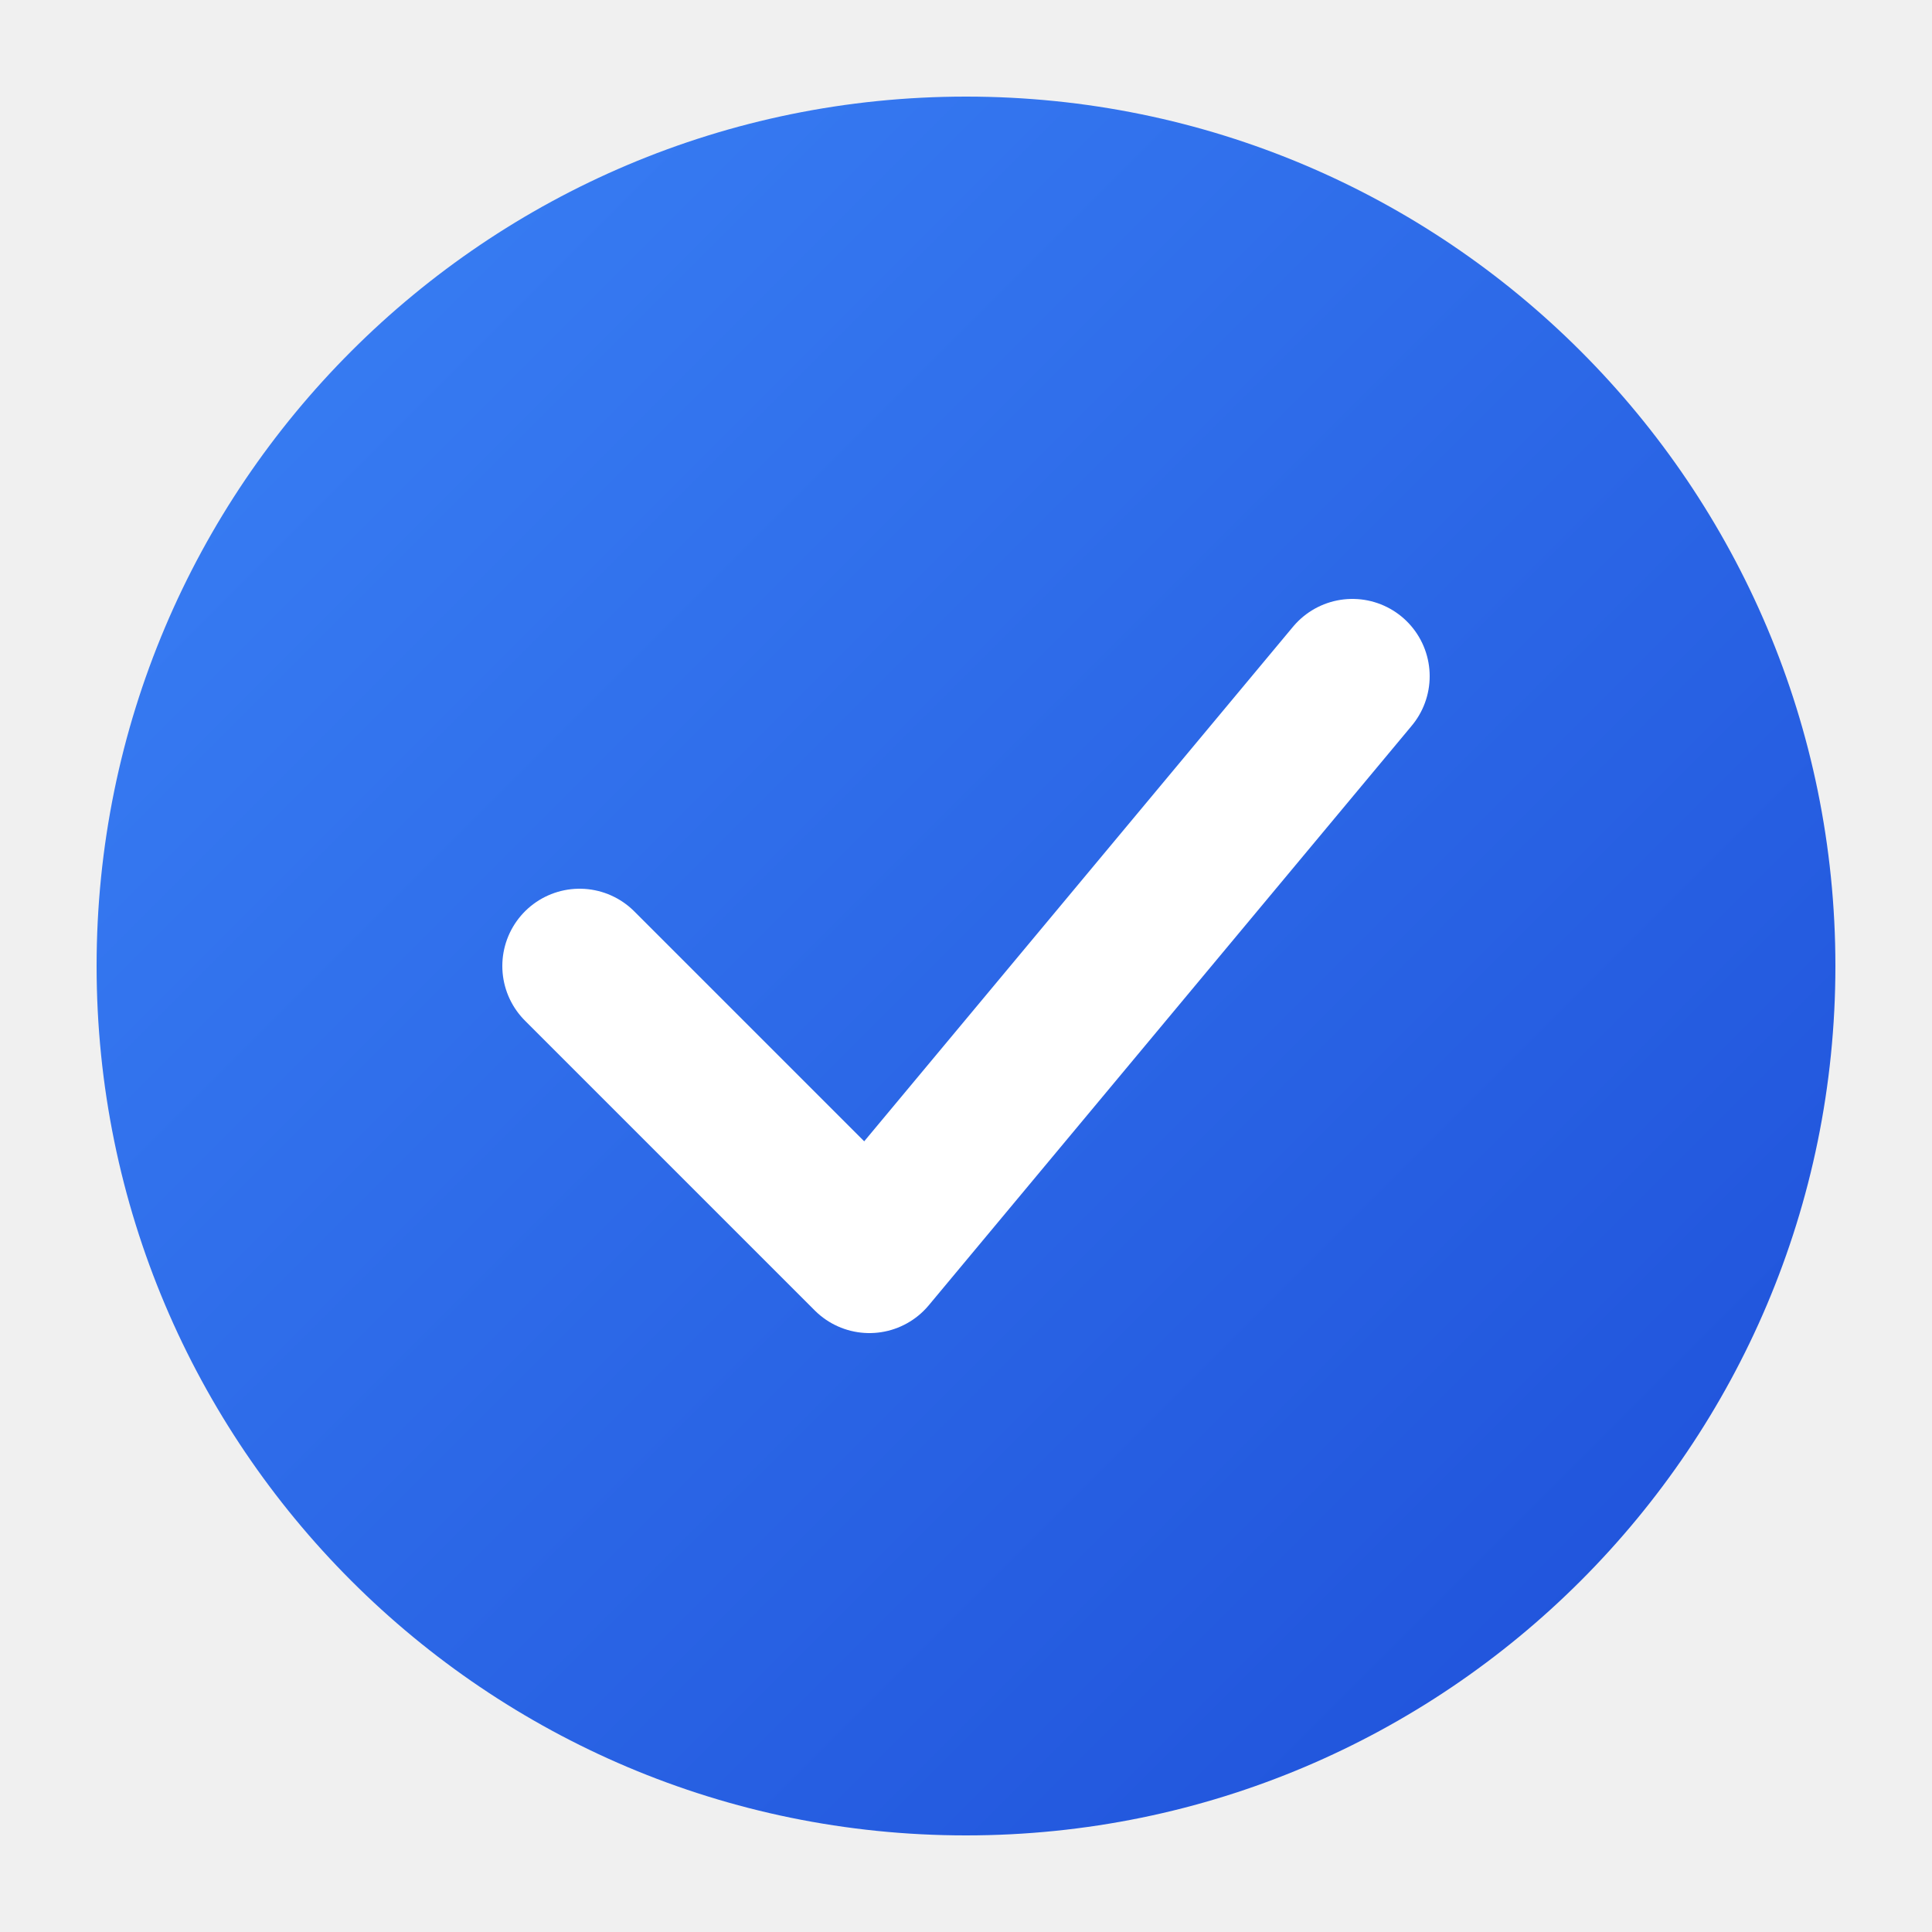
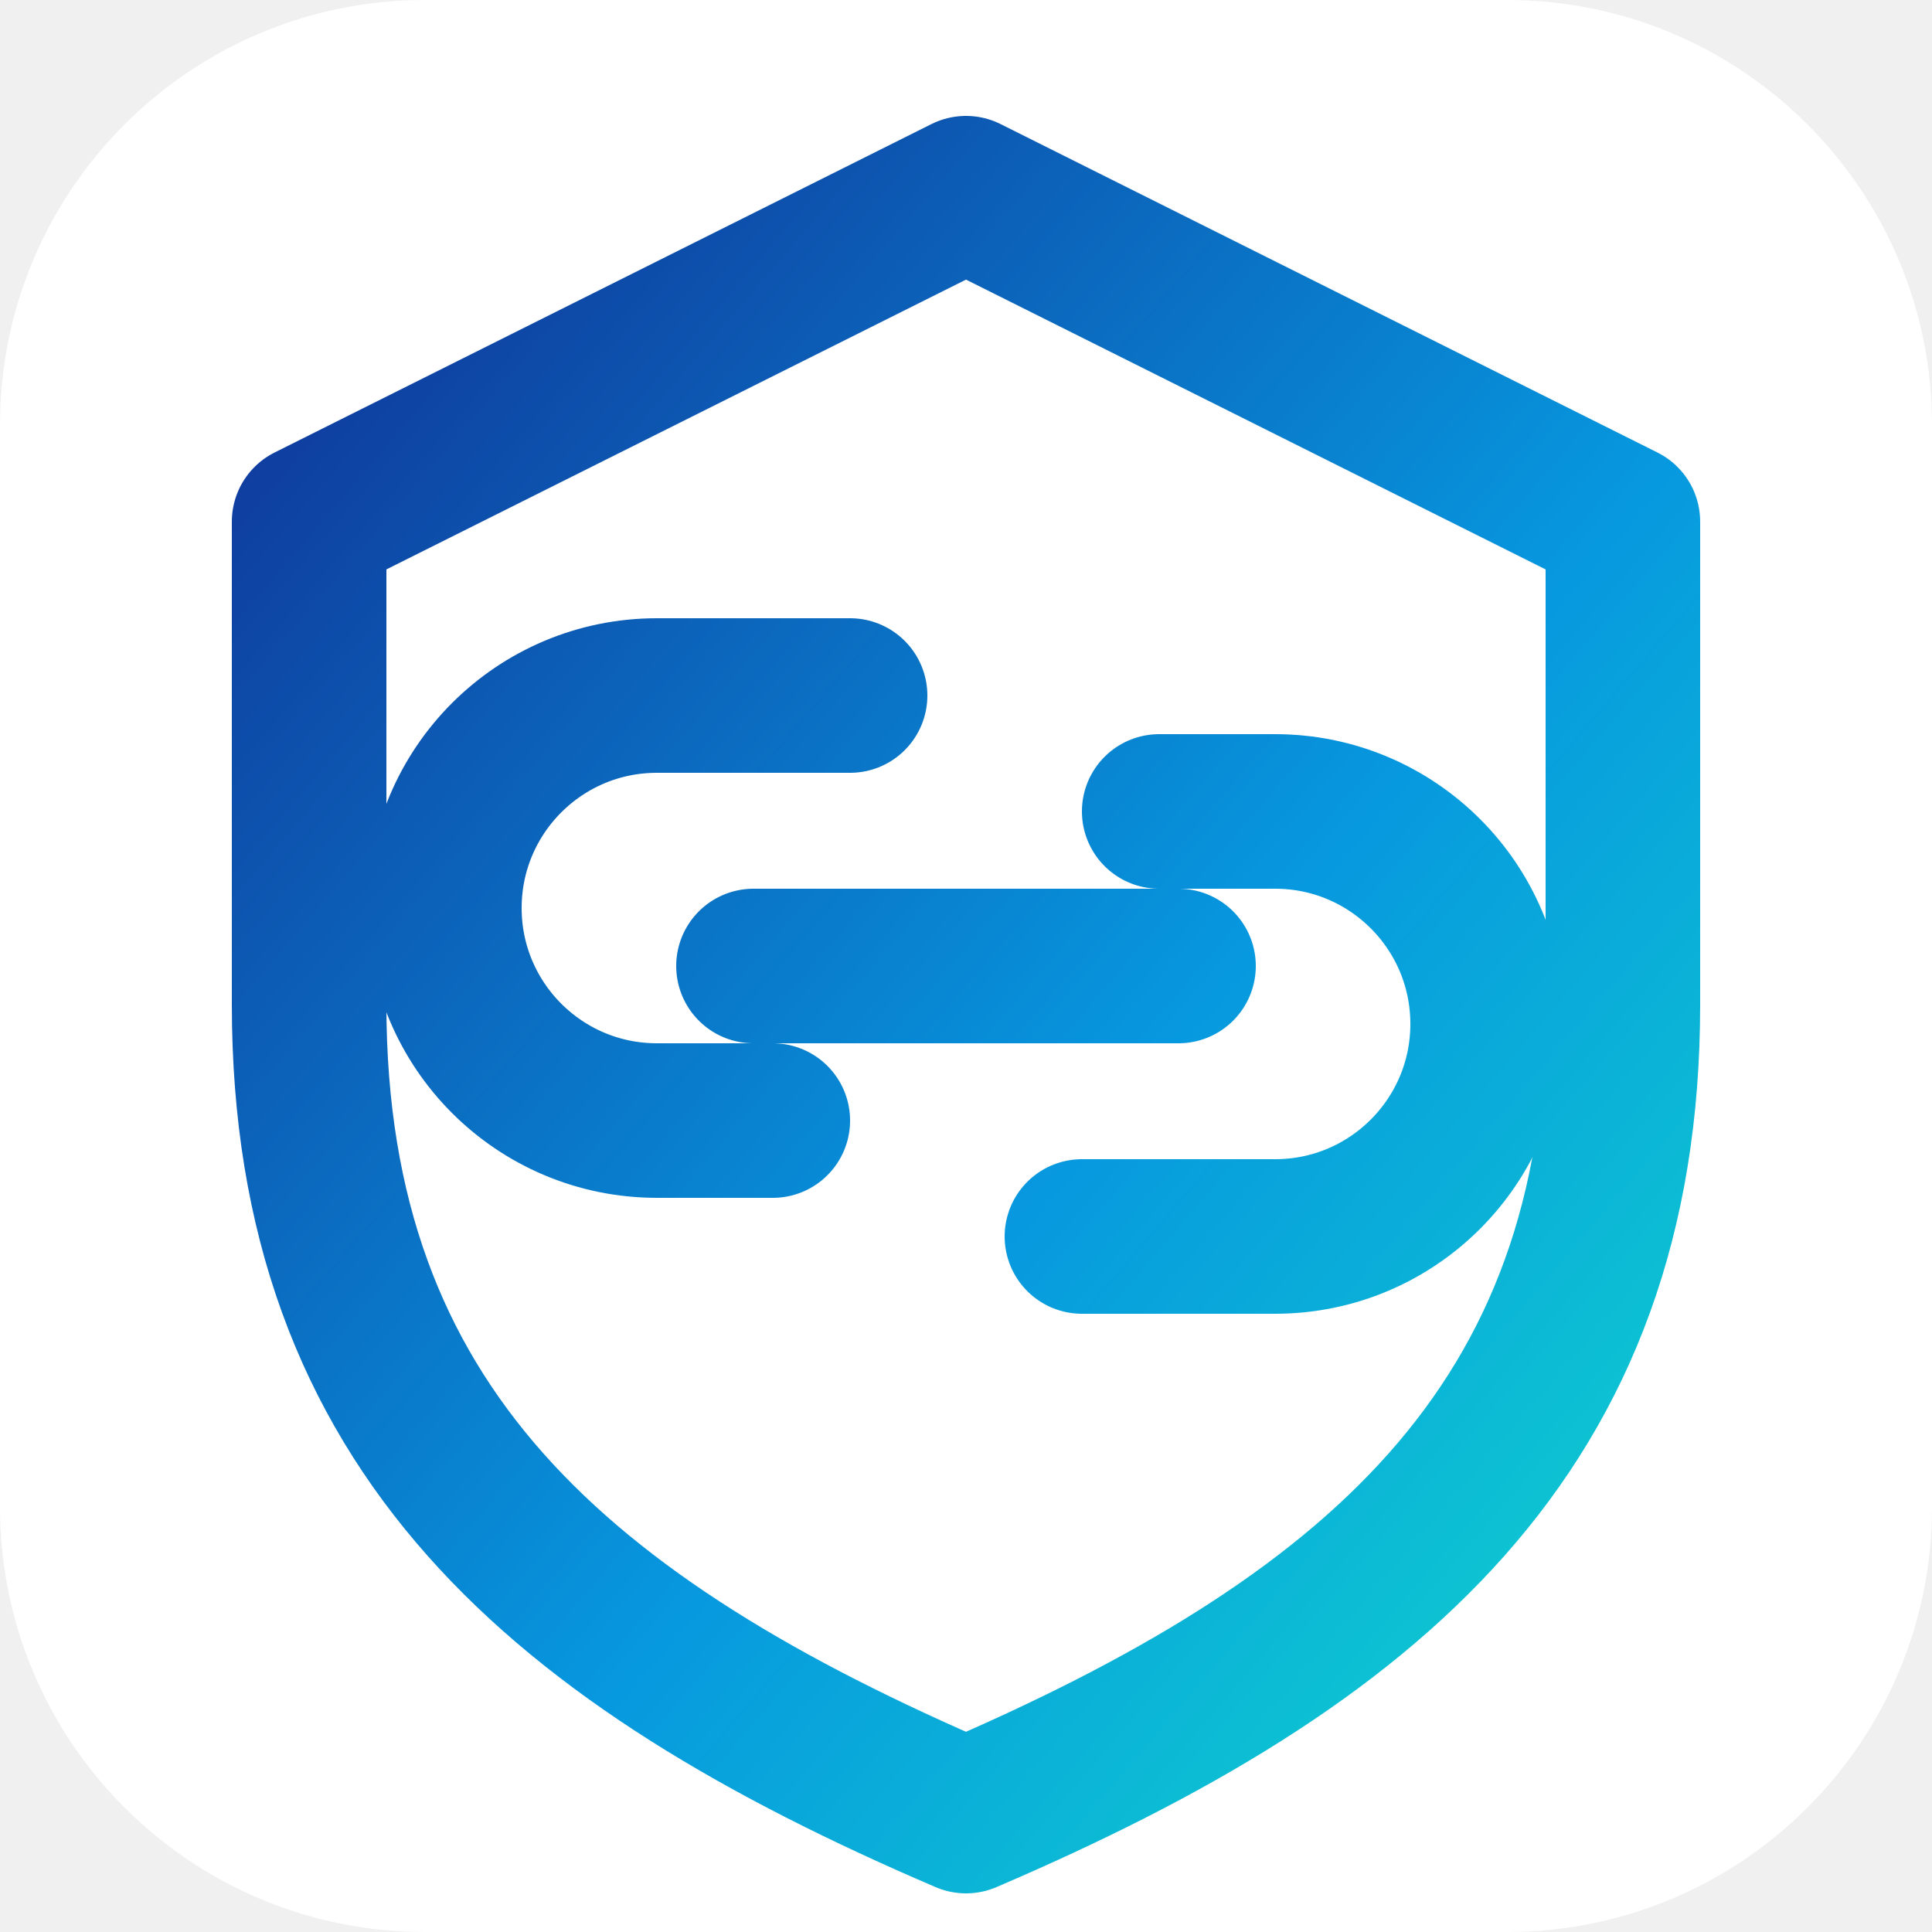
<svg xmlns="http://www.w3.org/2000/svg" viewBox="0 0 100 100">
  <defs>
-     <linearGradient id="grad" x1="0%" y1="0%" x2="100%" y2="100%">
-       <stop offset="0%" style="stop-color:#3b82f6;stop-opacity:1" />
-       <stop offset="100%" style="stop-color:#1d4ed8;stop-opacity:1" />
+     <linearGradient id="chainpass" x1="8" y1="16" x2="92" y2="88" gradientUnits="userSpaceOnUse">
+       <stop stop-color="#102f95" />
+       <stop offset="0.58" stop-color="#0798df" />
+       <stop offset="1" stop-color="#10d7cc" />
    </linearGradient>
  </defs>
-   <circle cx="50" cy="50" r="45" fill="url(#grad)" />
-   <path d="M30 50 L45 65 L70 35" stroke="white" stroke-width="8" stroke-linecap="round" stroke-linejoin="round" fill="none" />
+   <rect width="100" height="100" rx="22" fill="white" />
+   <path d="M50 10 84 27v25c0 22-13 33-34 42C29 85 16 74 16 52V27L50 10Z" fill="none" stroke="url(#chainpass)" stroke-width="8" stroke-linejoin="round" />
+   <path d="M40 58h-6a11 11 0 1 1 0-22h10M60 42h6a11 11 0 1 1 0 22H56M39 50h22" fill="none" stroke="url(#chainpass)" stroke-width="8" stroke-linecap="round" />
</svg>
